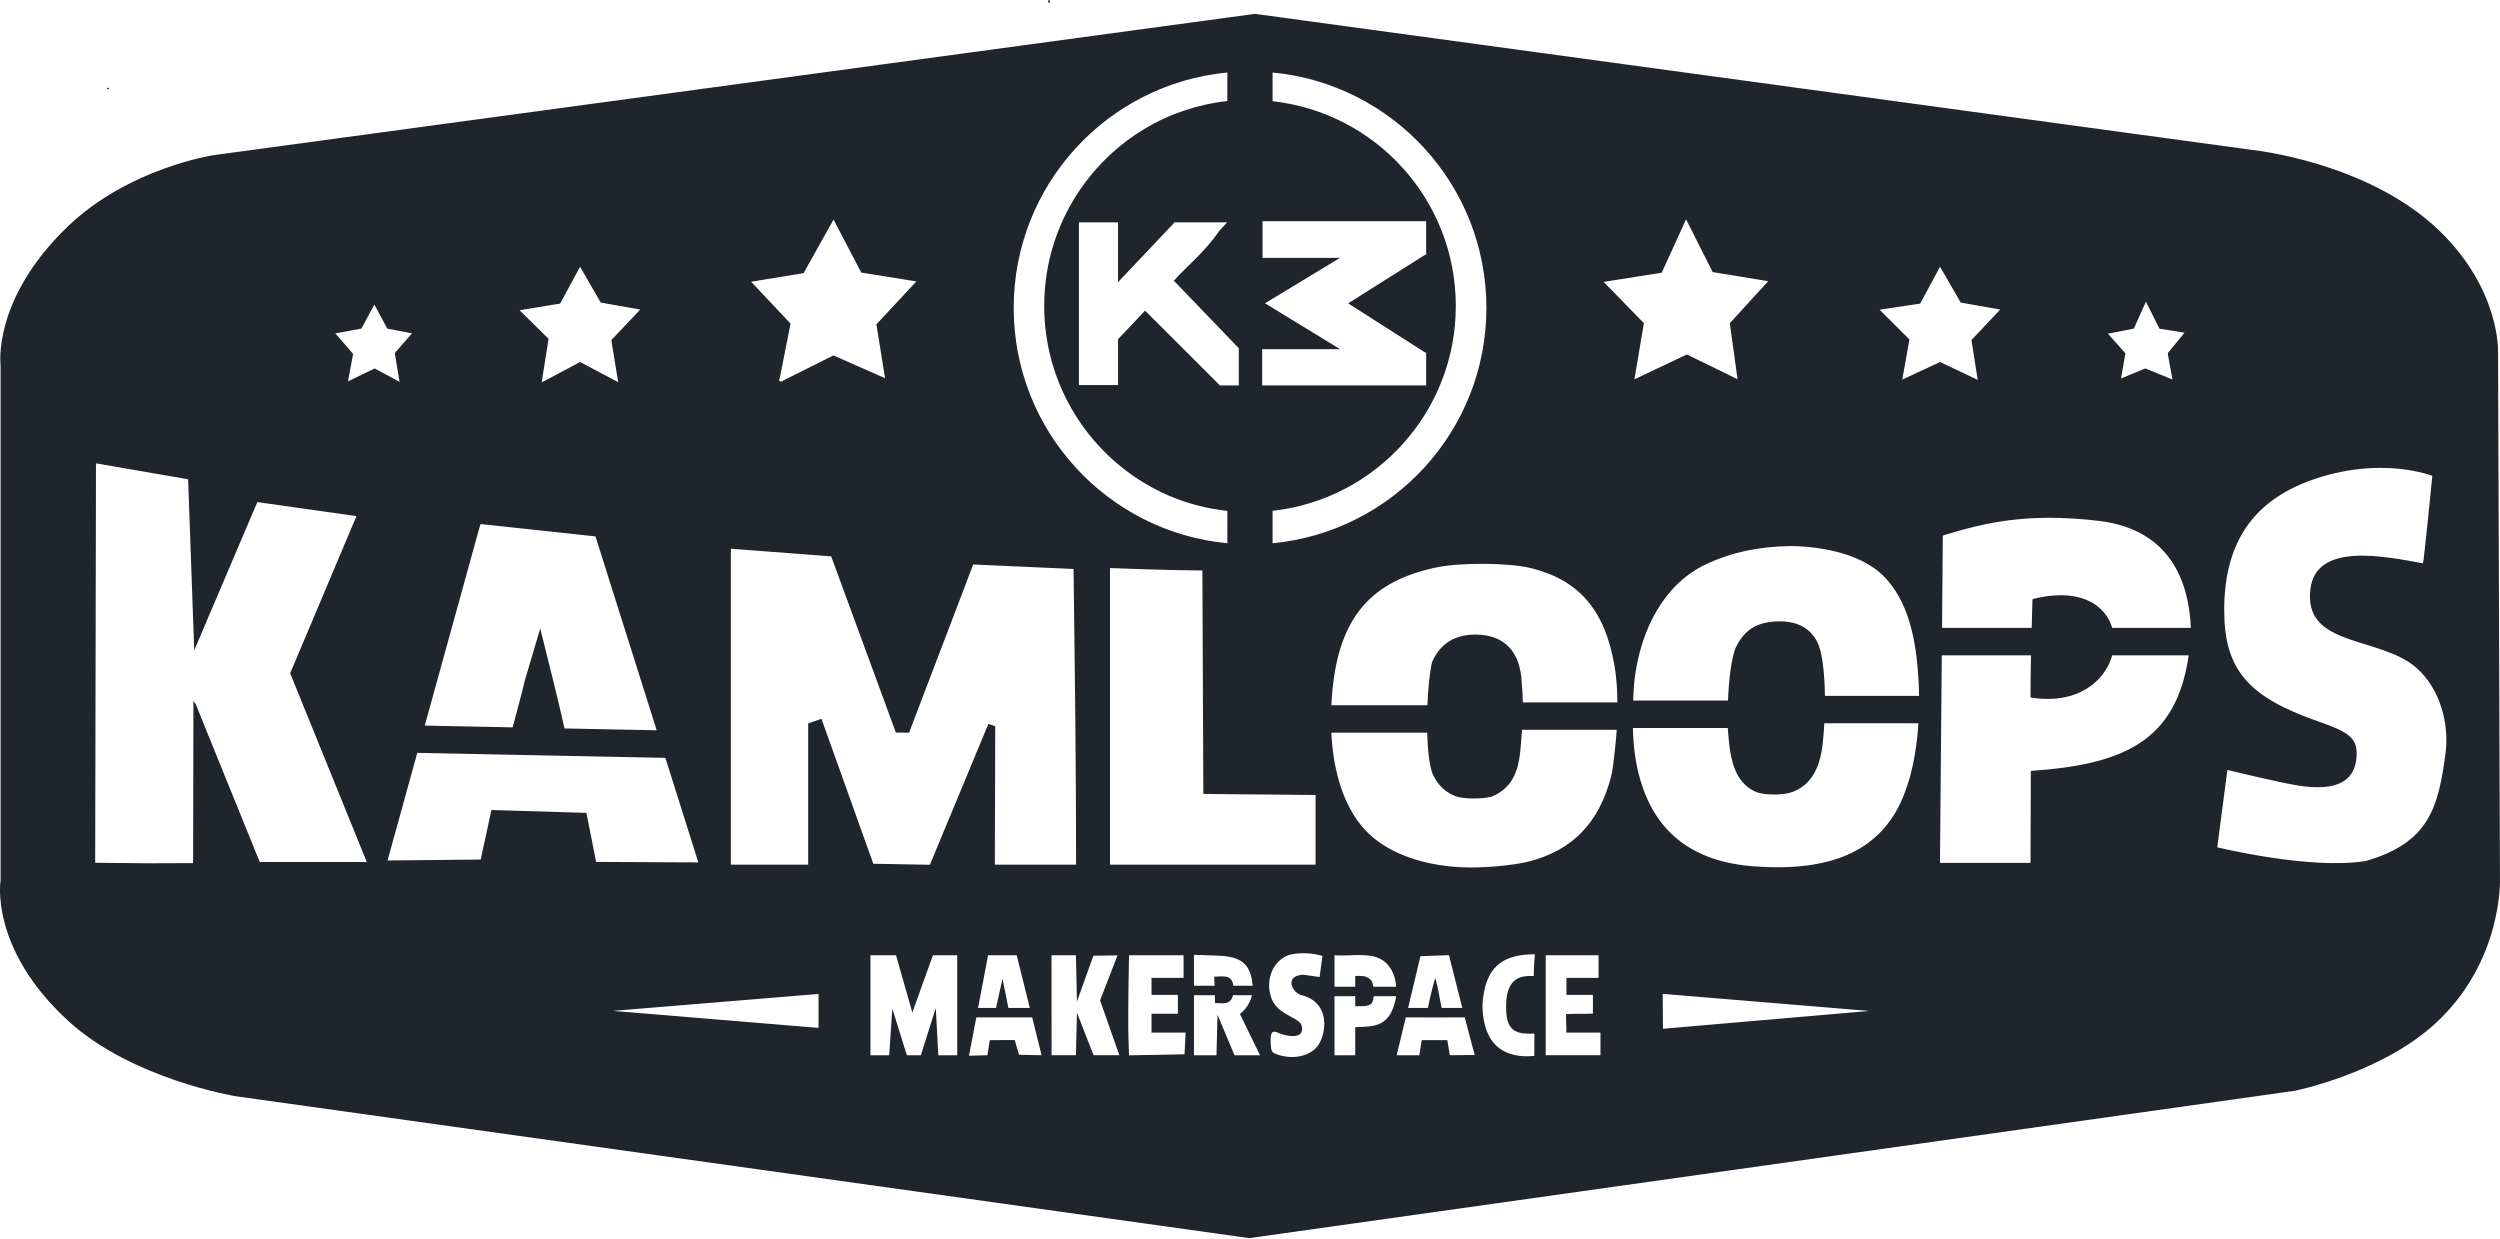
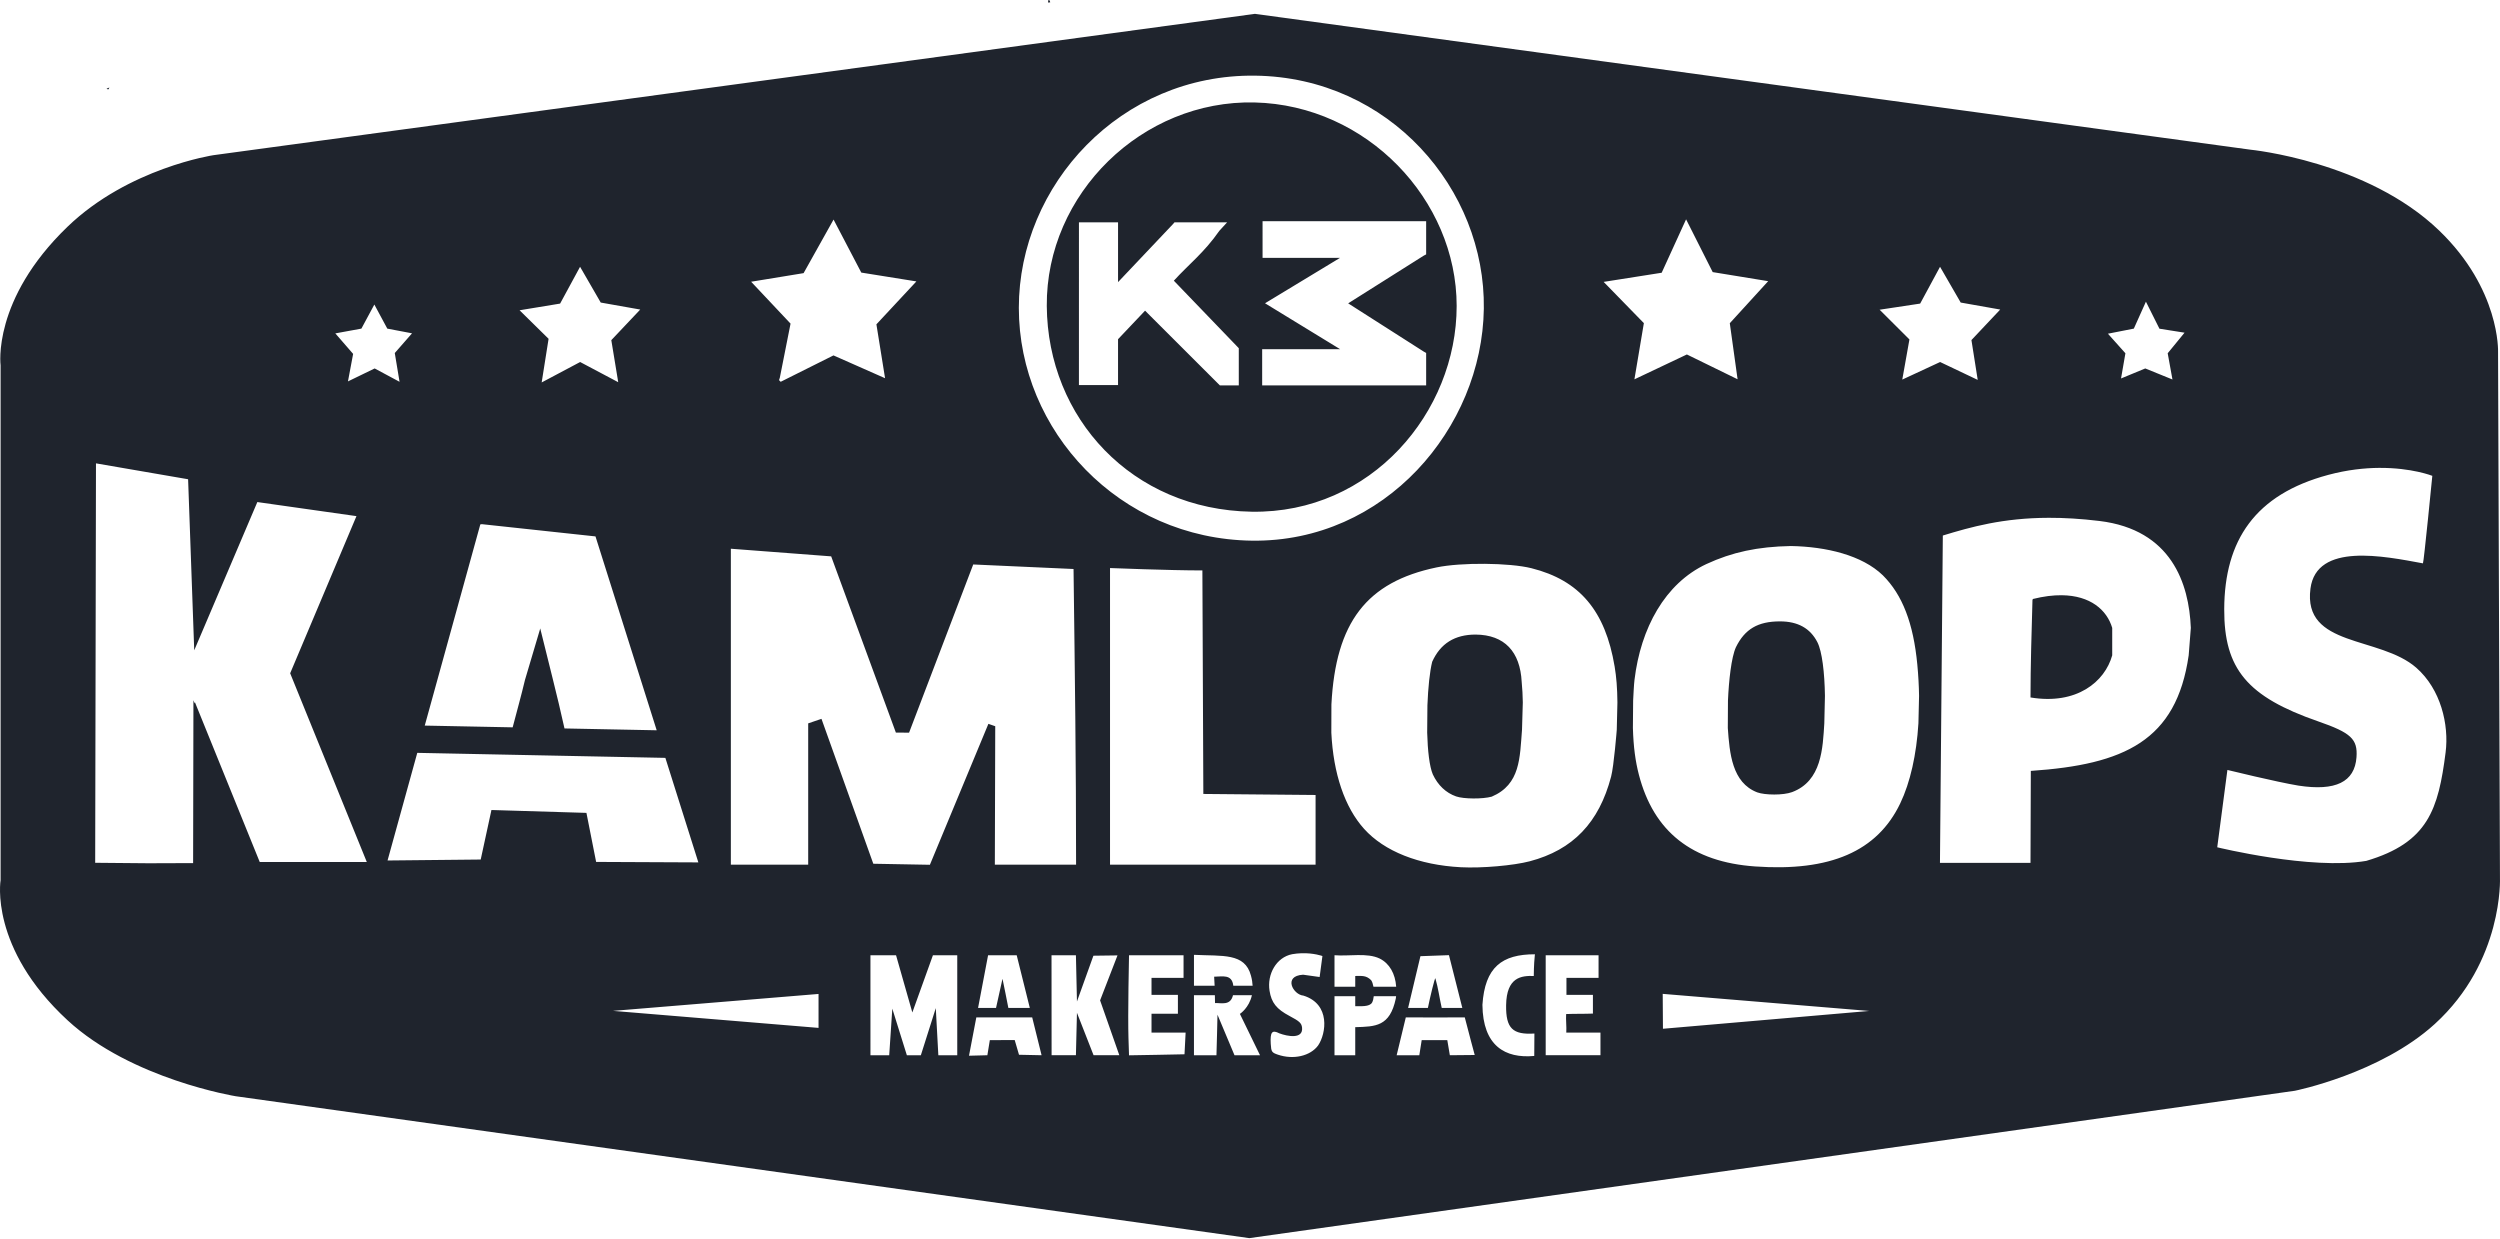
<svg xmlns="http://www.w3.org/2000/svg" id="svg2" version="1.1" width="1080" height="534.874" xml:space="preserve">
  <defs id="defs6">
    <clipPath clipPathUnits="userSpaceOnUse" id="clipPath18">
      <path d="M 0,792 612,792 612,0 0,0 0,792 z" id="path20" />
    </clipPath>
  </defs>
  <g id="g10" transform="matrix(1.25,0,0,-1.25,26.54849,1172.923)">
    <g id="g14" transform="matrix(2.166197,0,0,2.166197,-130.0284,-733.5584)">
      <g id="g16" clip-path="url(#clipPath18)">
        <g id="g3292" transform="translate(260.0693,594.876)" />
        <g id="g3296" transform="translate(230.5771,593.3442)" />
        <g id="g3300" transform="translate(197.2505,594.876)" />
        <g id="g3304" transform="translate(313.9463,635.7412)" />
        <g id="g3312" transform="translate(249.5732,595.1743)" />
        <g id="g3316" transform="translate(259.5039,640.3477)" />
        <g id="g3320" transform="translate(353.0244,643.2485)" />
        <g id="g3328" transform="translate(81.1328,612.8979)" />
        <g id="g3336" transform="translate(251.8184,560.4102)" />
        <g id="g3348" transform="translate(67.5649,724.2886)" />
        <g id="g3352" transform="translate(204.0254,736.9946)" />
      </g>
      <g id="g3344" transform="translate(-48.41677,681.0752)" />
    </g>
    <g id="g3308" transform="matrix(2.166197,0,0,2.166197,151.8459,665.3009)">
-       <path style="fill:#1f242d;fill-opacity:1;fill-rule:nonzero;stroke:none" d="m 87.428,126.042 c -0.141,-0.029 -0.113,-0.239 -0.101,-0.418 l 0.33,0.051 c -0.036,0.141 -0.085,0.274 -0.165,0.368 -0.028,0.003 -0.043,0.004 -0.063,0 z M 120.312,123.835 -45.845,101.287 c 0,0 -13.548,-2.036 -23.284,-11.414 C -81.21,78.237 -79.807,67.756 -79.807,67.756 l 0,-82.14 c 0,0 -1.842,-10.783 10.678,-22.345 10.206,-9.426 26.847,-12.124 26.847,-12.124 l 161.693,-22.637 166.817,23.512 c 0,0 13.635,2.737 22.32,10.653 10.994,10.019 10.399,23.347 10.399,23.347 l -0.304,83.903 c 0,0 0.36,9.952 -9.41,19.352 -11.492,11.057 -30.081,12.885 -30.081,12.885 l -158.84,21.673 z m -4.401,-9.359 0,-4.553 c -2.358,-0.257 -4.64,-0.769 -6.823,-1.496 -0.426,-0.142 -0.85,-0.298 -1.268,-0.457 -0.169,-0.064 -0.34,-0.123 -0.507,-0.19 -0.306,-0.122 -0.612,-0.25 -0.913,-0.38 -0.2,-0.087 -0.398,-0.176 -0.596,-0.266 -0.231,-0.106 -0.457,-0.219 -0.685,-0.33 -0.397,-0.195 -0.792,-0.398 -1.179,-0.609 -0.467,-0.254 -0.917,-0.511 -1.37,-0.786 -0.453,-0.275 -0.906,-0.566 -1.344,-0.862 -8.766,-5.922 -14.533,-15.942 -14.533,-27.317 0,-11.943 6.366,-22.412 15.878,-28.192 0.413,-0.248 0.819,-0.492 1.243,-0.723 0.042,-0.023 0.085,-0.041 0.127,-0.063 0.437,-0.235 0.883,-0.469 1.332,-0.685 0.031,-0.015 0.058,-0.036 0.089,-0.051 0.438,-0.209 0.883,-0.406 1.332,-0.596 2.887,-1.221 5.982,-2.037 9.22,-2.384 l 0,-5.162 c -19.132,1.819 -34.089,17.941 -34.089,37.551 0,19.61 14.956,35.732 34.089,37.551 z m 7.216,0 c 19.138,-1.815 34.114,-17.938 34.114,-37.551 0,-19.613 -14.976,-35.736 -34.114,-37.551 l 0,5.174 c 16.443,1.813 29.232,15.754 29.232,32.681 0,16.927 -12.788,30.857 -29.232,32.668 l 0,4.578 z m -185.586,-2.397 c -0.153,-0.056 -0.291,-0.12 -0.444,-0.178 0.079,-0.055 0.156,-0.102 0.266,-0.127 0.089,0.072 0.137,0.186 0.178,0.304 z m 251.557,-21.026 4.248,-8.421 8.852,-1.446 -6.125,-6.709 1.243,-8.941 -8.091,3.957 -8.37,-3.969 1.509,8.966 -6.417,6.582 9.258,1.458 3.893,8.522 z m -136.013,-0.038 4.426,-8.459 8.789,-1.408 -6.379,-6.848 1.382,-8.598 -8.231,3.64 -8.421,-4.21 -0.266,0.266 0.127,0.38 1.712,8.636 -6.29,6.683 8.37,1.37 4.781,8.548 z m 68.444,-0.266 25.288,0 0.812,0 0,-0.761 0,-4.084 0,-0.444 -0.406,-0.216 -12.035,-7.596 12.035,-7.685 0.406,-0.228 0,-5.174 -0.812,0 -23.373,0 -1.978,0 0,5.77 0.875,0 11.566,0 -11.984,7.33 11.959,7.241 -12.352,0 0,5.846 z m -29.295,-0.178 6.239,0 0,-9.537 8.776,9.27 0.228,0.266 0.355,0 1.661,0 4.553,0 1.826,0 -1.243,-1.357 c -2.404,-3.463 -4.908,-5.372 -7.254,-7.952 l 10.361,-10.767 0,-5.935 -3.018,0 -11.934,11.921 -4.312,-4.553 0,-6.506 0,-0.812 -0.812,0 -4.616,0 -0.812,0 0,0.812 0,25.148 z m -79.591,-7.089 3.297,-5.707 6.303,-1.116 -4.616,-4.883 1.103,-6.709 -6.075,3.221 -6.138,-3.259 1.103,6.962 -4.629,4.553 6.468,1.065 3.183,5.872 z m 216.973,0 3.297,-5.707 6.303,-1.116 -4.591,-4.87 1.002,-6.354 -5.999,2.853 -6.037,-2.803 1.141,6.404 -4.756,4.743 6.468,0.977 3.17,5.872 z m 32.846,-5.567 2.156,-4.312 4.007,-0.634 -2.689,-3.285 0.761,-4.185 -4.337,1.763 -3.868,-1.598 0.698,4.02 -2.79,3.12 4.134,0.812 1.928,4.299 z m -282.64,-0.457 2.067,-3.843 3.944,-0.748 -2.752,-3.145 0.761,-4.591 -3.969,2.131 -4.261,-2.067 0.824,4.388 -2.841,3.272 4.16,0.761 2.067,3.843 z m -44.412,-25.338 14.698,-2.536 0.977,-27.291 10.069,23.652 15.814,-2.245 -10.577,-25.072 12.225,-30.107 -17.082,0 -10.323,25.452 -0.025,0 -0.038,-0.14 -0.19,0.495 -0.051,-25.985 -7.127,-0.025 -8.497,0.076 0.127,63.726 z m 364.286,-0.723 c 5.19,0.032 8.459,-1.268 8.459,-1.268 0,0 -1.352,-13.792 -1.496,-13.963 -6.164,1.138 -16.973,3.38 -17.945,-4.02 -1.239,-9.435 11.032,-7.514 16.88,-12.631 3.908,-3.42 5.248,-9.07 4.68,-13.519 -1.155,-9.044 -2.769,-14.381 -12.656,-17.298 -8.806,-1.503 -23.778,2.169 -23.778,2.169 l 1.623,12.339 c 0,0 7.845,-1.922 11.325,-2.498 5.933,-0.918 8.984,0.571 9.27,4.527 0.209,2.895 -0.876,3.903 -6.113,5.72 -11.314,3.926 -15.028,8.36 -14.99,17.907 0.044,10.98 4.922,18.294 16.601,21.42 3.028,0.81 5.782,1.101 8.142,1.116 z m -52.744,-7.964 c 2.438,0.007 5.118,-0.145 8.104,-0.507 11.478,-1.394 14.288,-9.982 14.571,-17.057 l -12.542,0 c -0.849,2.865 -3.483,5.162 -8.053,5.212 -1.359,0.015 -2.885,-0.17 -4.591,-0.596 l 0,-0.063 c -0.025,-0.002 -0.051,-0.01 -0.076,-0.013 -0.048,-1.5 -0.084,-3.019 -0.127,-4.54 l -14.305,0 0.127,14.736 c 4.469,1.366 9.579,2.806 16.892,2.828 z M -3.032,42.418 15.103,40.465 24.868,9.534 10.158,9.826 C 8.998,15.118 7.59,20.407 6.315,25.665 L 6.29,25.792 6.264,25.691 3.855,17.574 C 3.253,15.037 2.546,12.528 1.889,10.003 l -14.026,0.279 8.865,32.098 0.241,0.038 z M 205.813,38.931 c 5.63,-0.097 11.356,-1.454 14.686,-4.68 3.114,-3.105 4.866,-7.637 5.491,-14.229 0.161,-1.697 0.254,-3.366 0.279,-4.997 l -15.015,0 c -0.054,3.686 -0.455,7.098 -1.205,8.56 -1.143,2.228 -3.113,3.323 -5.973,3.323 -3.512,0 -5.598,-1.222 -7.026,-4.122 -0.734,-1.615 -1.131,-5.324 -1.268,-8.51 l -15.129,0 c 0.048,0.892 0.117,2.497 0.216,3.297 0.986,8.255 4.866,15.39 11.464,18.477 4.101,1.902 8.186,2.78 13.481,2.879 z M 36.701,38.499 52.705,37.282 63.028,9.166 65.133,9.154 75.368,35.988 91.372,35.265 C 91.593,17.838 91.778,4.309 91.778,-11.911 l -12.961,0 0.063,22.092 -1.091,0.38 -9.334,-22.485 c -3.01,0.046 -6.02,0.106 -9.029,0.165 l -8.269,23.119 -2.118,-0.723 0,-22.548 -12.339,0 c -9e-6,16.803 -1.3e-5,33.607 0,50.41 z M 157,36.09 c 2.855,-0.025 5.666,-0.258 7.419,-0.698 7.684,-1.927 11.789,-6.784 13.278,-15.687 0.278,-1.663 0.422,-3.404 0.444,-5.72 l -15.091,0 c -0.016,1.258 -0.075,2.037 -0.178,3.247 -0.24,4.86 -2.753,7.533 -7.343,7.571 -3.347,0.003 -5.619,-1.426 -6.937,-4.337 -0.389,-1.542 -0.653,-4.148 -0.761,-6.937 l -15.32,0 c 0.002,0.047 -0.002,0.093 0,0.14 0.681,13.102 5.614,19.522 16.778,21.851 1.953,0.408 4.856,0.595 7.711,0.571 z M 97.193,35.418 c 0,0 9.422,-0.38 14.736,-0.38 l 0.152,-35.661 c 5.969,-0.064 11.938,-0.114 17.907,-0.165 l 0,-11.122 -32.795,0 0,47.329 z m 132.703,-13.925 14.229,0 c -0.045,-2.242 -0.076,-4.489 -0.076,-6.721 7.38,-1.228 11.866,2.511 13.037,6.721 l 12.2,0 C 267.327,7.86 259.014,4.062 244.099,3.054 l -0.051,-14.673 -14.445,0 0.292,33.112 z m -18.744,-10.843 15.015,0 c -0.309,-4.998 -1.296,-9.425 -2.904,-12.783 -3.66,-7.645 -11.171,-10.906 -23.157,-10.057 -10.073,0.713 -16.183,5.543 -18.541,14.648 -0.541,2.091 -0.863,4.365 -0.951,7.444 l 15.142,0 c 0.284,-4.017 0.661,-8.722 4.692,-10.272 1.251,-0.453 4.162,-0.48 5.555,0.038 4.754,1.769 4.902,7.044 5.149,10.982 z m -48.229,-1.04 15.117,0 c 0,0 -0.454,-5.752 -0.9,-7.457 -1.929,-7.364 -6.104,-11.706 -12.986,-13.519 -2.59,-0.682 -7.645,-1.125 -10.982,-0.951 -6.707,0.349 -12.225,2.543 -15.446,6.125 -3.1,3.448 -4.91,8.829 -5.225,15.345 l 15.294,0 c 0.078,-2.853 0.363,-5.408 0.9,-6.658 0.812,-1.732 2.094,-2.946 3.716,-3.513 1.201,-0.42 4.23,-0.441 5.681,-0.038 4.597,1.956 4.474,6.23 4.832,10.665 z m -176.252,-3.678 39.58,-0.799 5.263,-16.677 -16.309,0.076 -1.547,7.825 -15.155,0.457 -1.712,-7.901 -14.863,-0.152 4.743,17.171 z M 127.718,-26.038 c 1.984,0.065 3.361,-0.444 3.361,-0.444 l -0.444,-3.348 c 0,0 -1.951,0.276 -2.638,0.368 -3.257,-0.195 -1.576,-3.209 0.051,-3.335 4.355,-1.351 3.632,-6.065 2.346,-7.952 -1.241,-1.693 -3.944,-2.314 -6.417,-1.471 -0.974,0.332 -1.069,0.459 -1.141,1.712 -0.111,1.91 0.206,2.295 1.382,1.687 1.293,-0.481 3.802,-0.965 3.614,0.913 -0.083,0.725 -0.419,1.026 -2.004,1.864 -2.076,1.098 -2.881,2.118 -3.183,4.007 -0.427,2.672 1.099,5.355 3.602,5.846 0.512,0.089 1.013,0.137 1.471,0.152 z m 37.259,-0.165 c -0.196,-2.022 -0.149,-2.854 -0.178,-3.462 -1.953,0.059 -4.348,-0.157 -4.413,-4.667 -0.053,-3.693 1.045,-4.733 4.515,-4.515 -0.016,-1.186 -0.025,-3.576 -0.025,-3.576 -4.638,-0.433 -8.205,1.6 -8.269,8.154 0.394,6.023 3.122,8.064 8.37,8.066 z m -54.392,-0.089 c 4.56,-0.226 8.134,0.344 9.093,-3.323 0.162,-0.581 0.243,-1.117 0.266,-1.611 l -3.082,0 c -0.21,1.904 -1.749,1.456 -3.056,1.446 0.033,-0.443 0.057,-0.946 0.076,-1.446 l -3.297,0 0,4.933 z m 26.15,-0.038 c 1.267,0.012 2.486,-0.073 3.487,-0.558 1.561,-0.784 2.48,-2.407 2.625,-4.489 l -3.627,0 c -0.075,0.418 -0.195,0.793 -0.368,1.04 -0.803,0.799 -1.478,0.672 -2.536,0.672 l 0,-1.712 -3.31,0 0,5.022 c 1.146,-0.095 2.461,0.014 3.728,0.025 z m 14.533,-0.013 c 0.676,-2.645 1.545,-6.115 2.131,-8.421 l -3.285,0 c -0.367,1.616 -0.543,3.089 -1.015,4.73 -0.091,0.098 -0.851,-3.016 -1.192,-4.73 l -3.158,0 c 0.596,2.519 1.299,5.46 1.966,8.256 1.517,0.065 3.035,0.114 4.553,0.165 z m -92.298,-0.013 4.084,0 2.6,-9.131 3.285,9.131 3.881,0 0,-15.954 -3.018,0 -0.406,7.52 -2.384,-7.52 -2.232,0 -2.321,7.432 -0.495,-7.432 -2.993,0 0,15.954 z m 18.769,0 4.565,0 2.093,-8.408 -3.424,0 c -0.302,1.603 -0.635,3.176 -0.913,4.553 l -0.013,0.076 -0.013,-0.051 -0.013,0 -1.015,-4.578 -2.866,0 1.598,8.408 z m 10.12,0 3.893,0 0.165,-7.381 2.625,7.305 3.843,0.051 -2.777,-7.178 3.069,-8.75 -4.109,0 -2.651,6.772 -0.165,-6.772 -3.881,0 -0.013,15.954 z m 12.365,0 8.7,0 0,-3.614 -5.111,0 0,-1.357 0,-1.357 4.21,0 0,-3.006 -4.21,0 0,-3.006 5.441,0 -0.089,-1.737 -0.089,-1.725 -4.426,-0.089 -4.426,-0.076 -0.089,2.79 c -0.048,1.535 -0.049,5.122 0,7.977 l 0.089,5.2 z m 66.478,0 8.433,0 0,-3.614 -5.123,0 0,-2.714 4.223,0 0,-2.98 c -1.357,-0.059 -2.917,-0.017 -4.274,-0.076 -0.059,-0.951 0.085,-2.004 0.025,-2.955 l 5.453,0 0,-3.614 -8.738,0 0,15.954 z m 18.668,-6.163 32.947,-2.727 -32.909,-2.841 -0.038,5.567 z m -134.681,-0.013 0,-5.415 -32.795,2.714 32.795,2.701 z m 59.896,-0.203 3.335,0 c 0.012,-0.659 0.025,-1.256 0.025,-1.256 1.03,0.052 2.462,-0.457 2.866,1.256 l 3.018,0 c -0.449,-2.034 -1.915,-2.98 -1.915,-2.98 l 3.209,-6.595 -2.042,0 -2.029,0 -1.357,3.234 -1.357,3.234 -0.076,-3.234 -0.089,-3.234 -1.801,0 -1.788,0 0,9.575 z m 22.421,-0.152 3.31,0 0,-1.598 c 0.851,0.016 2.28,-0.139 2.689,0.583 0.139,0.26 0.223,0.621 0.266,1.015 l 3.564,0 c -0.013,-0.129 -0.033,-0.262 -0.051,-0.393 -0.953,-4.469 -3.24,-4.454 -6.468,-4.553 l 0,-2.245 0,-2.232 -1.661,0 -1.649,0 0,7.977 0,1.446 z m -57.144,-3.386 8.915,0 1.496,-6.037 -3.602,0.076 -0.685,2.346 -3.969,-0.013 -0.393,-2.41 -2.93,-0.076 1.167,6.113 z m 68.52,0 c 3.215,-0.029 6.204,0 9.41,0 0.589,-2.309 1.585,-5.999 1.585,-5.999 l -3.969,-0.038 -0.406,2.41 -4.084,0 -0.38,-2.41 -3.614,0 c 0,0 1.016,4.193 1.458,6.037 z" id="path3310" />
+       <path style="fill:#1f242d;fill-opacity:1;fill-rule:nonzero;stroke:none" d="m 87.428,126.042 c -0.141,-0.029 -0.113,-0.239 -0.101,-0.418 l 0.33,0.051 c -0.036,0.141 -0.085,0.274 -0.165,0.368 -0.028,0.003 -0.043,0.004 -0.063,0 z M 120.312,123.835 -45.845,101.287 c 0,0 -13.548,-2.036 -23.284,-11.414 C -81.21,78.237 -79.807,67.756 -79.807,67.756 l 0,-82.14 c 0,0 -1.842,-10.783 10.678,-22.345 10.206,-9.426 26.847,-12.124 26.847,-12.124 l 161.693,-22.637 166.817,23.512 c 0,0 13.635,2.737 22.32,10.653 10.994,10.019 10.399,23.347 10.399,23.347 l -0.304,83.903 c 0,0 0.36,9.952 -9.41,19.352 -11.492,11.057 -30.081,12.885 -30.081,12.885 z M 82.644,76.925 c 0,19.61 16.257,37.321 37.7,37.049 21.443,-0.272 36.761,-18.121 36.487,-37.186 C 156.557,57.723 141.02,39.509 119.847,39.785 98.675,40.061 82.644,57.315 82.644,76.925 Z m 69.852,0.304 c 0,16.927 -14.32,32.043 -32.233,32.469 -17.913,0.426 -33.291,-14.558 -33.16,-32.469 0.131,-17.91 13.598,-32.513 32.69,-32.824 19.092,-0.311 32.703,15.898 32.703,32.824 z M -62.459,112.079 c -0.153,-0.056 -0.291,-0.12 -0.444,-0.178 0.079,-0.055 0.156,-0.102 0.266,-0.127 0.089,0.072 0.137,0.186 0.178,0.304 z m 251.557,-21.026 4.248,-8.421 8.852,-1.446 -6.125,-6.709 1.243,-8.941 -8.091,3.957 -8.37,-3.969 1.509,8.966 -6.417,6.582 9.258,1.458 z m -136.013,-0.038 4.426,-8.459 8.789,-1.408 -6.379,-6.848 1.382,-8.598 -8.231,3.64 -8.421,-4.21 -0.266,0.266 0.127,0.38 1.712,8.636 -6.29,6.683 8.37,1.37 z m 68.444,-0.266 25.288,0 0.812,0 0,-0.761 0,-4.084 0,-0.444 -0.406,-0.216 -12.035,-7.596 12.035,-7.685 0.406,-0.228 0,-5.174 -0.812,0 -23.373,0 -1.978,0 0,5.77 0.875,0 11.566,0 -11.984,7.33 11.959,7.241 -12.352,0 z m -29.295,-0.178 6.239,0 0,-9.537 8.776,9.27 0.228,0.266 0.355,0 1.661,0 4.553,0 1.826,0 -1.243,-1.357 c -2.404,-3.463 -4.908,-5.372 -7.254,-7.952 l 10.361,-10.767 0,-5.935 -3.018,0 -11.934,11.921 -4.312,-4.553 0,-6.506 0,-0.812 -0.812,0 -4.616,0 -0.812,0 0,0.812 z m -79.591,-7.089 3.297,-5.707 6.303,-1.116 -4.616,-4.883 1.103,-6.709 -6.075,3.221 -6.138,-3.259 1.103,6.962 -4.629,4.553 6.468,1.065 z m 216.973,0 3.297,-5.707 6.303,-1.116 -4.591,-4.87 1.002,-6.354 -5.999,2.853 -6.037,-2.803 1.141,6.404 -4.756,4.743 6.468,0.977 z m 32.846,-5.567 2.156,-4.312 4.007,-0.634 -2.689,-3.285 0.761,-4.185 -4.337,1.763 -3.868,-1.598 0.698,4.02 -2.79,3.12 4.134,0.812 z m -282.64,-0.457 2.067,-3.843 3.944,-0.748 -2.752,-3.145 0.761,-4.591 -3.969,2.131 -4.261,-2.067 0.824,4.388 -2.841,3.272 4.16,0.761 z m -44.412,-25.338 14.698,-2.536 0.977,-27.291 10.069,23.652 15.814,-2.245 -10.577,-25.072 12.225,-30.107 -17.082,0 -10.323,25.452 -0.025,0 -0.038,-0.14 -0.19,0.495 -0.051,-25.985 -7.127,-0.025 -8.497,0.076 0.127,63.726 z m 364.286,-0.723 c 5.19,0.032 8.459,-1.268 8.459,-1.268 0,0 -1.352,-13.792 -1.496,-13.963 -6.164,1.138 -16.973,3.38 -17.945,-4.02 -1.239,-9.435 11.032,-7.514 16.88,-12.631 3.908,-3.42 5.248,-9.07 4.68,-13.519 -1.155,-9.044 -2.769,-14.381 -12.656,-17.298 -8.806,-1.503 -23.778,2.169 -23.778,2.169 l 1.623,12.339 c 0,0 7.845,-1.922 11.325,-2.498 5.933,-0.918 8.984,0.571 9.27,4.527 0.209,2.895 -0.876,3.903 -6.113,5.72 -11.314,3.926 -15.028,8.36 -14.99,17.907 0.044,10.98 4.922,18.294 16.601,21.42 3.028,0.81 5.782,1.101 8.142,1.116 z M -3.032,42.418 15.103,40.465 24.868,9.534 10.158,9.826 C 8.998,15.118 7.59,20.407 6.315,25.665 L 6.29,25.792 6.264,25.691 3.855,17.574 C 3.253,15.037 2.546,12.528 1.889,10.003 l -14.026,0.279 8.865,32.098 0.241,0.038 z M 211.253,15.025 c -0.054,3.686 -0.455,7.098 -1.205,8.56 -1.143,2.228 -3.113,3.323 -5.973,3.323 -3.512,0 -5.598,-1.222 -7.026,-4.122 -0.734,-1.615 -1.131,-5.324 -1.268,-8.51 l -0.025,-4.375 c 0.284,-4.017 0.661,-8.722 4.692,-10.272 1.251,-0.453 4.162,-0.48 5.555,0.038 4.754,1.769 4.902,7.044 5.149,10.982 z m 14.914,-4.375 c -0.309,-4.998 -1.296,-9.425 -2.904,-12.783 -3.66,-7.645 -11.171,-10.906 -23.157,-10.057 -10.073,0.713 -16.183,5.543 -18.541,14.648 -0.541,2.091 -0.863,4.365 -0.951,7.444 l 0.038,4.375 c 0.048,0.892 0.117,2.497 0.216,3.297 0.986,8.255 4.866,15.39 11.464,18.477 4.101,1.902 8.186,2.78 13.481,2.879 5.63,-0.097 11.356,-1.454 14.686,-4.68 3.114,-3.105 4.866,-7.637 5.491,-14.229 0.161,-1.697 0.254,-3.366 0.279,-4.997 z M 36.701,38.499 52.705,37.282 63.028,9.166 65.133,9.154 75.368,35.988 91.372,35.265 C 91.593,17.838 91.778,4.309 91.778,-11.911 l -12.961,0 0.063,22.092 -1.091,0.38 -9.334,-22.485 c -3.01,0.046 -6.02,0.106 -9.029,0.165 l -8.269,23.119 -2.118,-0.723 0,-22.548 -12.339,0 c -9e-6,16.803 -1.3e-5,33.607 -10e-7,50.41 z m 60.492,-3.082 c 0,0 9.422,-0.38 14.736,-0.38 l 0.152,-35.661 c 5.969,-0.064 11.938,-0.114 17.907,-0.165 l 0,-11.122 -32.795,0 z M 269.285,21.493 C 267.327,7.86 259.014,4.062 244.099,3.054 l -0.051,-14.673 -14.445,0 c 0.155,17.408 0.307,34.816 0.457,52.224 4.469,1.366 9.579,2.806 16.892,2.828 l 1e-5,-10e-7 c 2.438,0.007 5.118,-0.145 8.104,-0.507 11.478,-1.394 14.288,-9.982 14.571,-17.057 z m -12.2,4.375 c -0.849,2.865 -3.483,5.162 -8.053,5.212 -1.359,0.015 -2.885,-0.17 -4.591,-0.596 l 0,-0.063 c -0.025,-0.002 -0.051,-0.01 -0.076,-0.013 -0.147,-5.091 -0.314,-10.745 -0.317,-15.637 7.38,-1.228 11.866,2.511 13.037,6.721 z M 163.05,13.985 c -0.016,1.258 -0.075,2.037 -0.178,3.247 -0.24,4.86 -2.753,7.533 -7.343,7.571 -3.347,0.003 -5.619,-1.426 -6.937,-4.337 -0.389,-1.542 -0.653,-4.148 -0.761,-6.937 l -0.038,-4.375 c 0.078,-2.853 0.363,-5.408 0.9,-6.658 0.812,-1.732 2.094,-2.946 3.716,-3.513 1.201,-0.42 4.23,-0.441 5.681,-0.038 4.597,1.956 4.474,6.23 4.832,10.665 z m 14.99,-4.375 c 0,0 -0.454,-5.752 -0.9,-7.457 -1.929,-7.364 -6.104,-11.706 -12.986,-13.519 -2.59,-0.682 -7.645,-1.125 -10.982,-0.951 -6.707,0.349 -12.225,2.543 -15.446,6.125 -3.1,3.448 -4.91,8.829 -5.225,15.345 l 0.013,4.515 c 0.681,13.102 5.614,19.522 16.778,21.851 1.953,0.408 4.856,0.595 7.711,0.571 2.855,-0.025 5.666,-0.258 7.419,-0.698 7.684,-1.927 11.789,-6.784 13.278,-15.687 0.278,-1.663 0.422,-3.404 0.444,-5.72 z m -191.369,-3.678 39.58,-0.799 5.263,-16.677 -16.309,0.076 -1.547,7.825 -15.155,0.457 -1.712,-7.901 -14.863,-0.152 z M 127.718,-26.038 c 1.984,0.065 3.361,-0.444 3.361,-0.444 l -0.444,-3.348 c 0,0 -1.951,0.276 -2.638,0.368 -3.257,-0.195 -1.576,-3.209 0.051,-3.335 4.355,-1.351 3.632,-6.065 2.346,-7.952 -1.241,-1.693 -3.944,-2.314 -6.417,-1.471 -0.974,0.332 -1.069,0.459 -1.141,1.712 -0.111,1.91 0.206,2.295 1.382,1.687 1.293,-0.481 3.802,-0.965 3.614,0.913 -0.083,0.725 -0.419,1.026 -2.004,1.864 -2.076,1.098 -2.881,2.118 -3.183,4.007 -0.427,2.672 1.099,5.355 3.602,5.846 0.512,0.089 1.013,0.137 1.471,0.152 z m 37.259,-0.165 c -0.196,-2.022 -0.149,-2.854 -0.178,-3.462 -1.953,0.059 -4.348,-0.157 -4.413,-4.667 -0.053,-3.693 1.045,-4.733 4.515,-4.515 -0.016,-1.186 -0.025,-3.576 -0.025,-3.576 -4.638,-0.433 -8.205,1.6 -8.269,8.154 0.394,6.023 3.122,8.064 8.37,8.066 z m -54.392,-0.089 c 4.56,-0.226 8.134,0.344 9.093,-3.323 0.162,-0.581 0.243,-1.117 0.266,-1.611 l -3.082,0 c -0.21,1.904 -1.749,1.456 -3.056,1.446 0.033,-0.443 0.057,-0.946 0.076,-1.446 l -3.297,0 0,4.933 z m 26.15,-0.038 c 1.267,0.012 2.486,-0.073 3.487,-0.558 1.561,-0.784 2.48,-2.407 2.625,-4.489 l -3.627,0 c -0.075,0.418 -0.195,0.793 -0.368,1.04 -0.803,0.799 -1.478,0.672 -2.536,0.672 l 0,-1.712 -3.31,0 0,5.022 c 1.146,-0.095 2.461,0.014 3.728,0.025 z m 14.533,-0.013 c 0.676,-2.645 1.545,-6.115 2.131,-8.421 l -3.285,0 c -0.367,1.616 -0.543,3.089 -1.015,4.73 -0.091,0.098 -0.851,-3.016 -1.192,-4.73 l -3.158,0 c 0.596,2.519 1.299,5.46 1.966,8.256 1.517,0.065 3.035,0.114 4.553,0.165 z m -92.298,-0.013 4.084,0 2.6,-9.131 3.285,9.131 3.881,0 0,-15.954 -3.018,0 -0.406,7.52 -2.384,-7.52 -2.232,0 -2.321,7.432 -0.495,-7.432 -2.993,0 z m 18.769,0 4.565,0 2.093,-8.408 -3.424,0 c -0.302,1.603 -0.635,3.176 -0.913,4.553 l -0.013,0.076 -0.013,-0.051 -0.013,0 -1.015,-4.578 -2.866,0 1.598,8.408 z m 10.12,0 3.893,0 0.165,-7.381 2.625,7.305 3.843,0.051 -2.777,-7.178 3.069,-8.75 -4.109,0 -2.651,6.772 -0.165,-6.772 -3.881,0 z m 12.365,0 8.7,0 0,-3.614 -5.111,0 0,-1.357 0,-1.357 4.21,0 0,-3.006 -4.21,0 0,-3.006 5.441,0 -0.089,-1.737 -0.089,-1.725 -4.426,-0.089 -4.426,-0.076 -0.089,2.79 c -0.048,1.535 -0.049,5.122 0,7.977 l 0.089,5.2 z m 66.478,0 8.433,0 0,-3.614 -5.123,0 0,-2.714 4.223,0 0,-2.98 c -1.357,-0.059 -2.917,-0.017 -4.274,-0.076 -0.059,-0.951 0.085,-2.004 0.025,-2.955 l 5.453,0 0,-3.614 -8.738,0 0,15.954 z m 18.668,-6.163 32.947,-2.727 -32.909,-2.841 -0.038,5.567 z m -134.681,-0.013 0,-5.415 -32.795,2.714 z m 59.896,-0.203 3.335,0 c 0.012,-0.659 0.025,-1.256 0.025,-1.256 1.03,0.052 2.462,-0.457 2.866,1.256 l 3.018,0 c -0.449,-2.034 -1.915,-2.98 -1.915,-2.98 l 3.209,-6.595 -2.042,0 -2.029,0 -1.357,3.234 -1.357,3.234 -0.076,-3.234 -0.089,-3.234 -1.801,0 -1.788,0 0,9.575 z m 22.421,-0.152 3.31,0 0,-1.598 c 0.851,0.016 2.28,-0.139 2.689,0.583 0.139,0.26 0.223,0.621 0.266,1.015 l 3.564,0 c -0.013,-0.129 -0.033,-0.262 -0.051,-0.393 -0.953,-4.469 -3.24,-4.454 -6.468,-4.553 l 0,-2.245 0,-2.232 -1.661,0 -1.649,0 0,7.977 0,1.446 z m -57.144,-3.386 8.915,0 1.496,-6.037 -3.602,0.076 -0.685,2.346 -3.969,-0.013 -0.393,-2.41 -2.93,-0.076 z m 68.52,0 c 3.215,-0.029 6.204,0 9.41,0 0.589,-2.309 1.585,-5.999 1.585,-5.999 l -3.969,-0.038 -0.406,2.41 -4.084,0 -0.38,-2.41 -3.614,0 c 0,0 1.016,4.193 1.458,6.037 z" id="path3310" />
    </g>
  </g>
</svg>
